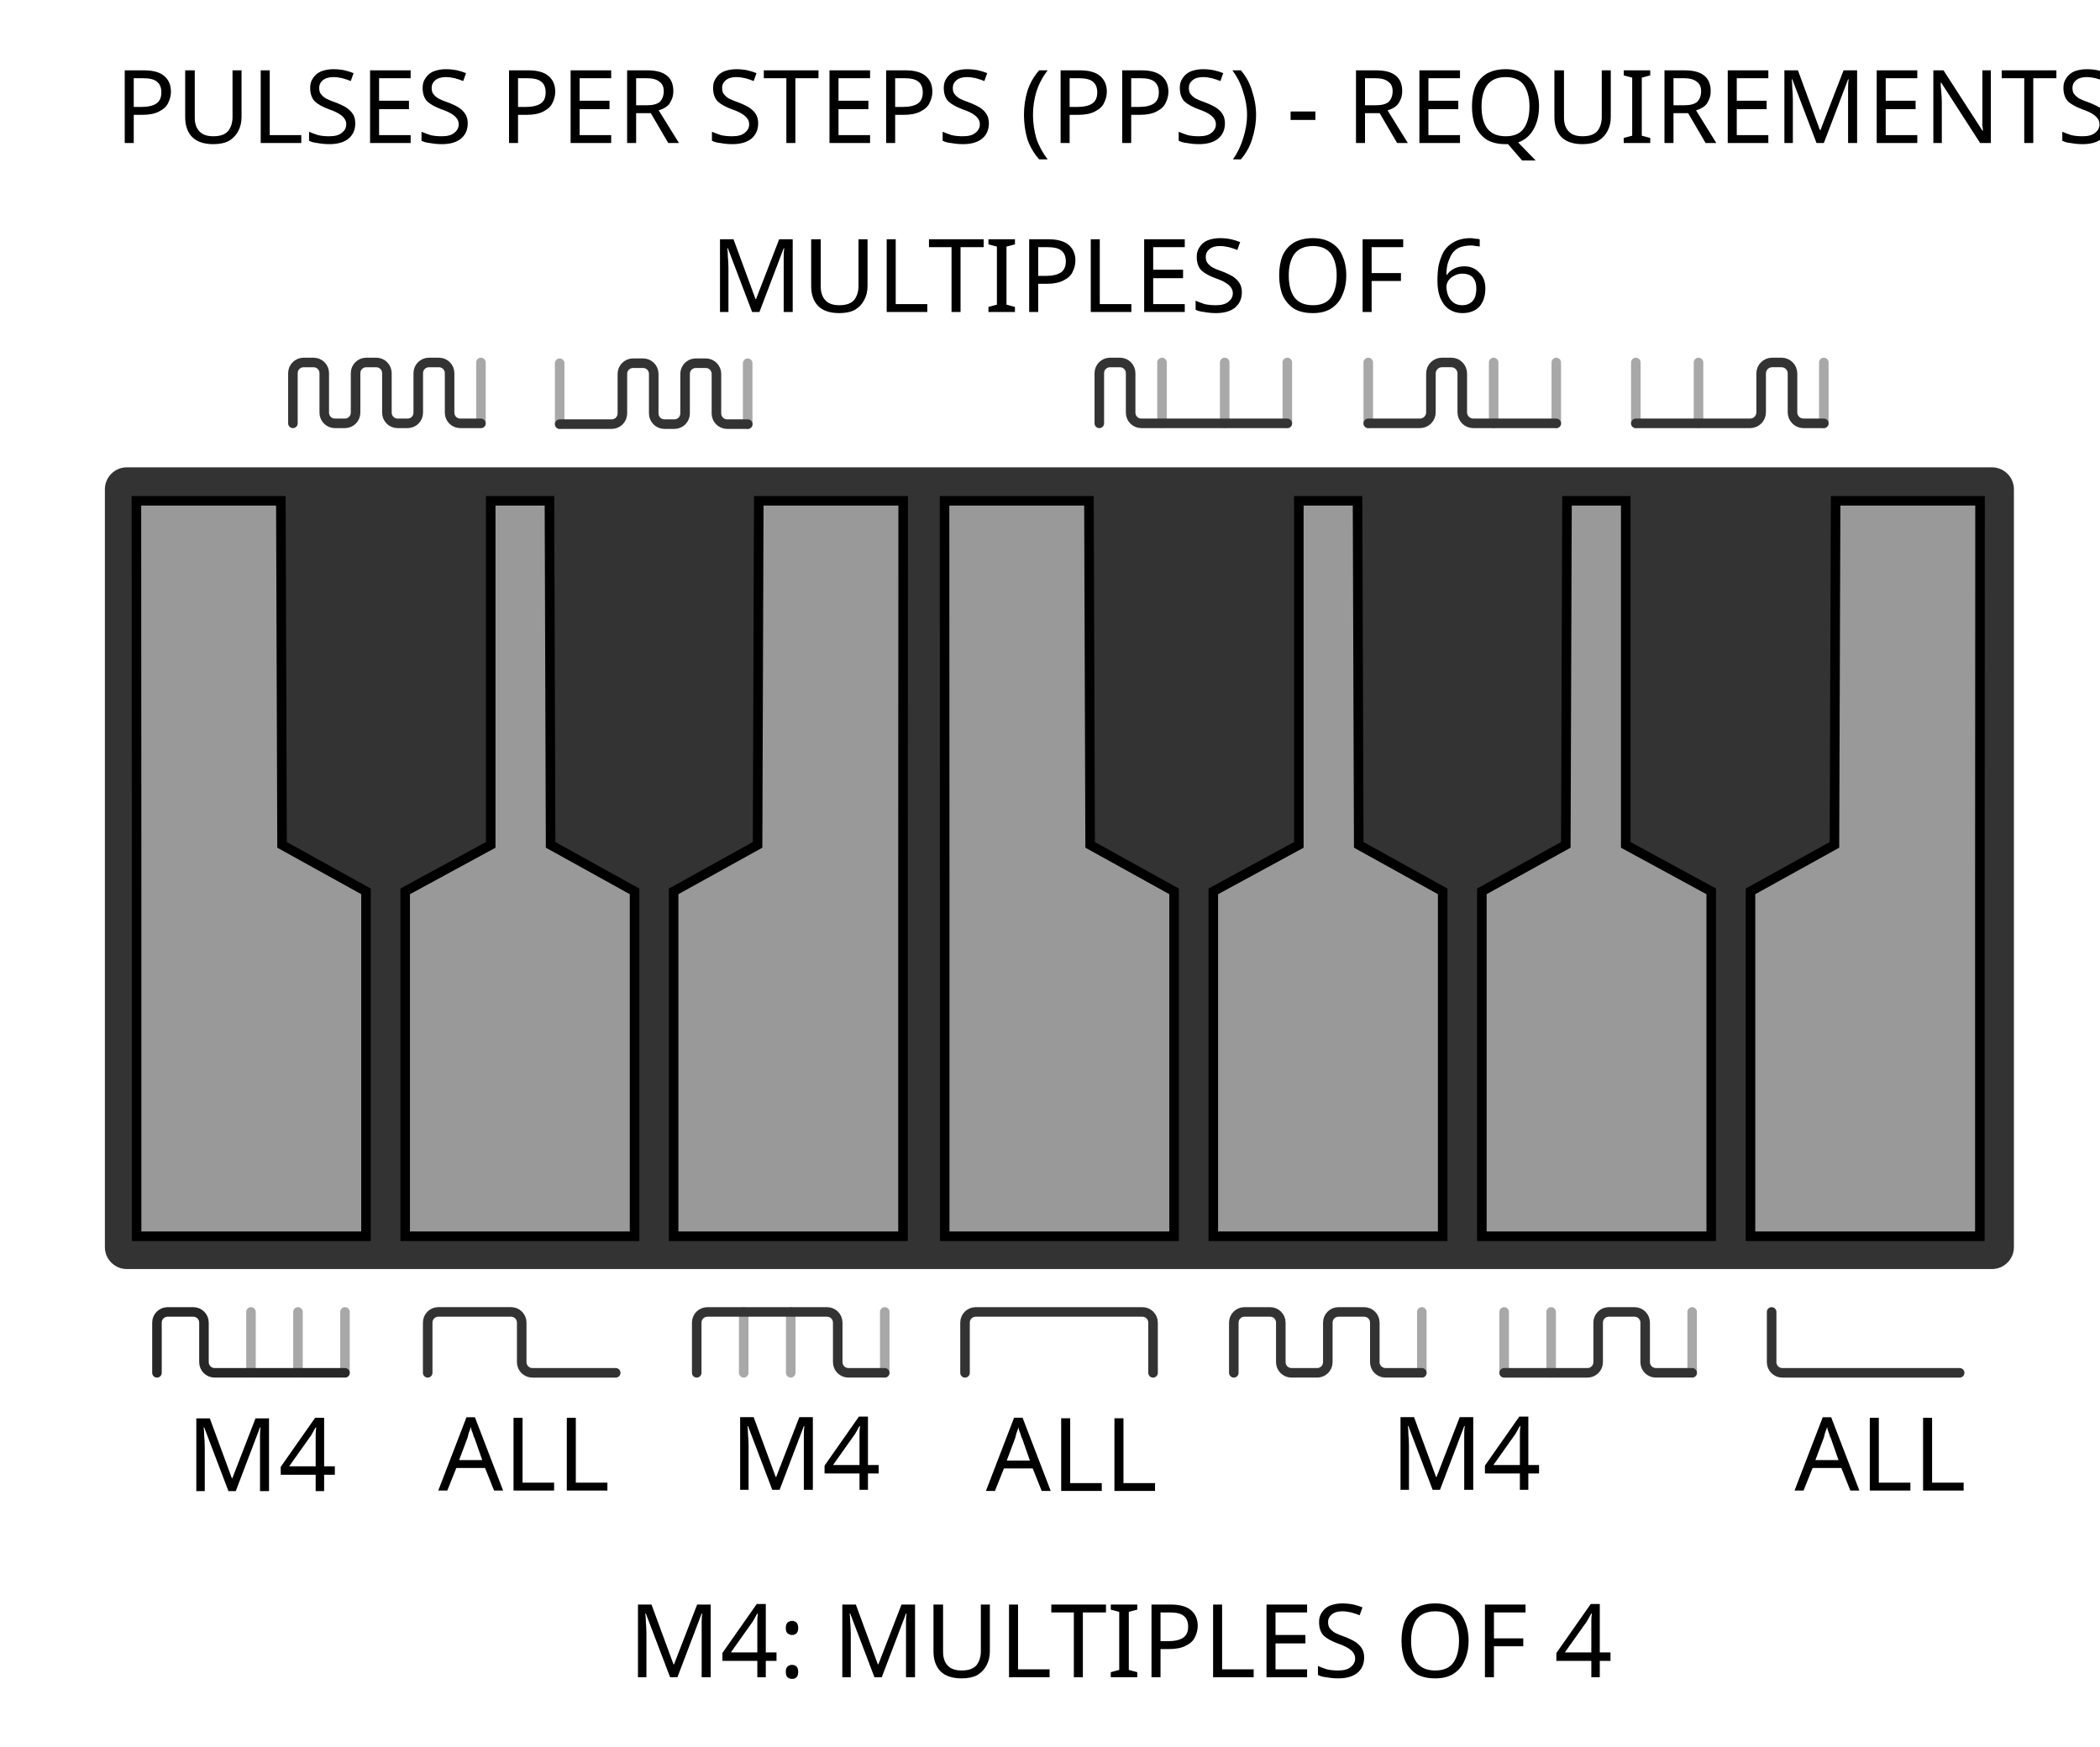
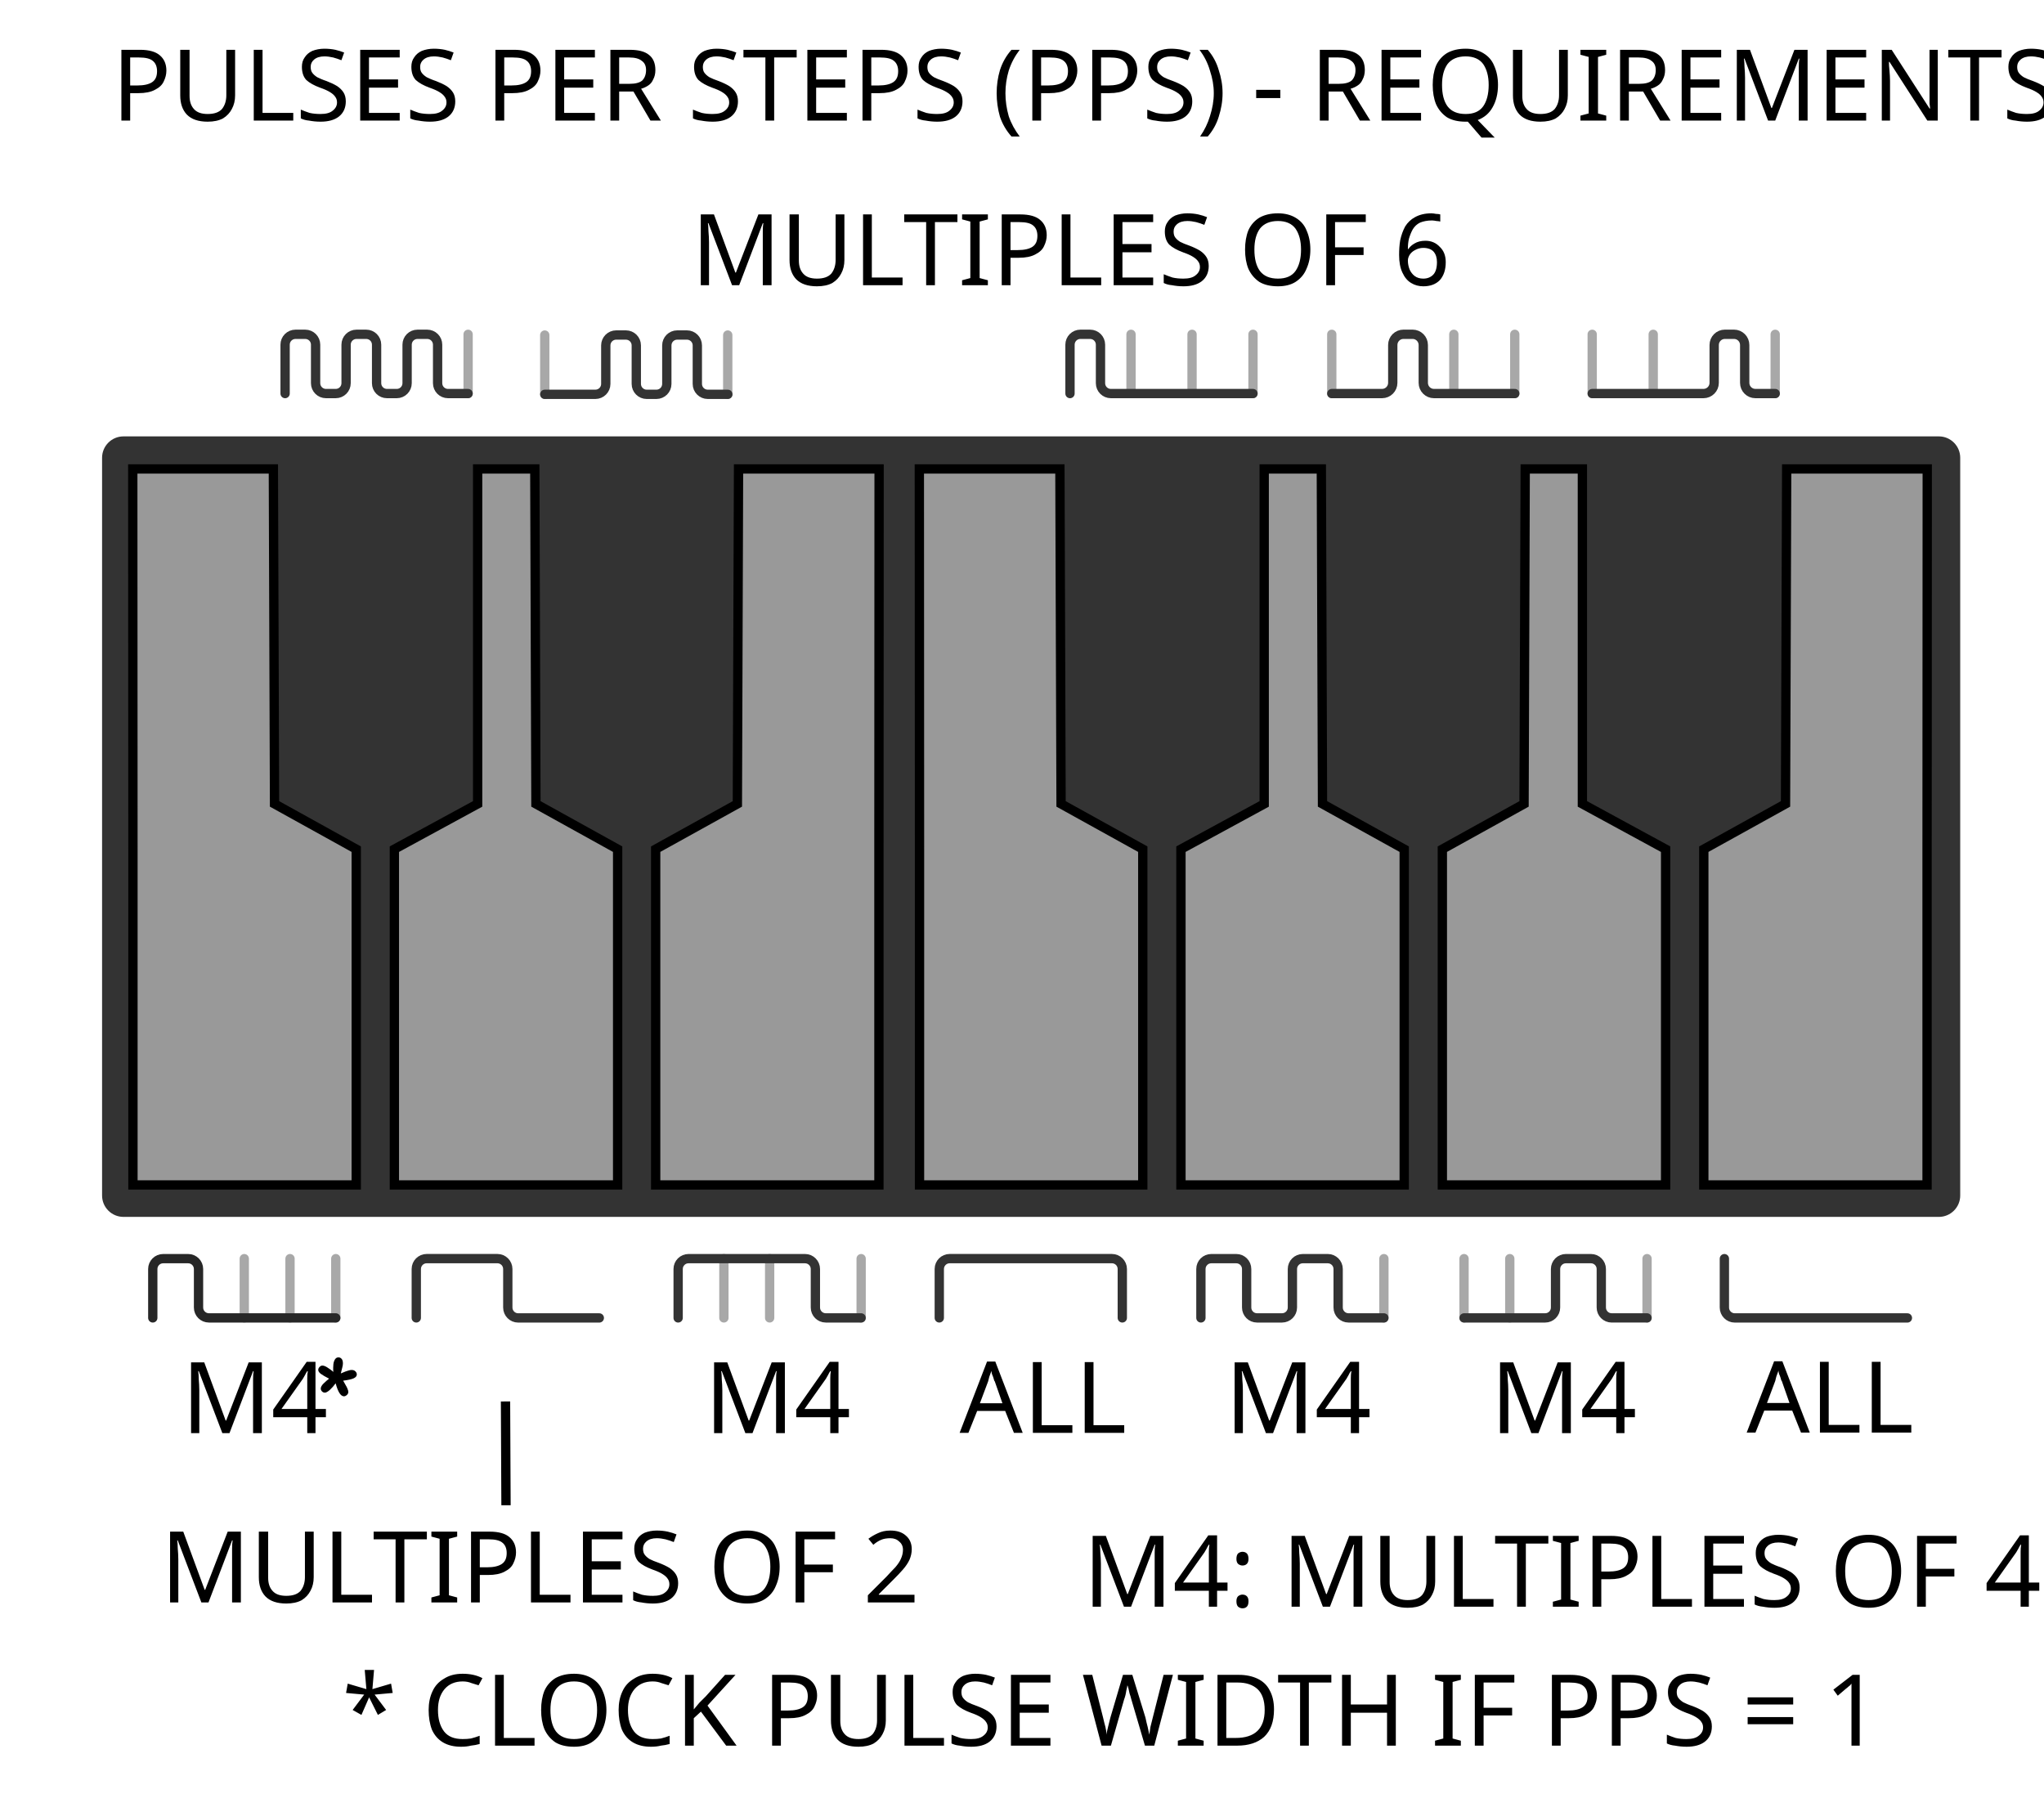
- <svg xmlns="http://www.w3.org/2000/svg" width="220" height="183" viewBox="0 0 58.209 48.419" version="1.1" id="svg321">
+ <svg xmlns="http://www.w3.org/2000/svg" width="220" height="193" viewBox="0 0 58.209 51.065" version="1.1" id="svg321">
  <defs id="defs89">
    <filter height="1" width="1" y="0" x="0" filterUnits="objectBoundingBox" id="a">
      <feColorMatrix values="0 0 0 0 1 0 0 0 0 1 0 0 0 0 1 0 0 0 1 0" in="SourceGraphic" id="feColorMatrix2" />
    </filter>
    <filter height="1" width="1" y="0" x="0" filterUnits="objectBoundingBox" id="b">
      <feColorMatrix values="0 0 0 0 1 0 0 0 0 1 0 0 0 0 1 0 0 0 1 0" in="SourceGraphic" id="feColorMatrix5" />
    </filter>
    <filter height="1" width="1" y="0" x="0" filterUnits="objectBoundingBox" id="c">
      <feColorMatrix values="0 0 0 0 1 0 0 0 0 1 0 0 0 0 1 0 0 0 1 0" in="SourceGraphic" id="feColorMatrix8" />
    </filter>
    <filter height="1" width="1" y="0" x="0" filterUnits="objectBoundingBox" id="d">
      <feColorMatrix values="0 0 0 0 1 0 0 0 0 1 0 0 0 0 1 0 0 0 1 0" in="SourceGraphic" id="feColorMatrix11" />
    </filter>
    <filter height="1" width="1" y="0" x="0" filterUnits="objectBoundingBox" id="e">
      <feColorMatrix values="0 0 0 0 1 0 0 0 0 1 0 0 0 0 1 0 0 0 1 0" in="SourceGraphic" id="feColorMatrix14" />
    </filter>
    <filter height="1" width="1" y="0" x="0" filterUnits="objectBoundingBox" id="f">
      <feColorMatrix values="0 0 0 0 1 0 0 0 0 1 0 0 0 0 1 0 0 0 1 0" in="SourceGraphic" id="feColorMatrix17" />
    </filter>
    <filter height="1" width="1" y="0" x="0" filterUnits="objectBoundingBox" id="g">
      <feColorMatrix values="0 0 0 0 1 0 0 0 0 1 0 0 0 0 1 0 0 0 1 0" in="SourceGraphic" id="feColorMatrix20" />
    </filter>
    <filter height="1" width="1" y="0" x="0" filterUnits="objectBoundingBox" id="h">
      <feColorMatrix values="0 0 0 0 1 0 0 0 0 1 0 0 0 0 1 0 0 0 1 0" in="SourceGraphic" id="feColorMatrix23" />
    </filter>
    <filter height="1" width="1" y="0" x="0" filterUnits="objectBoundingBox" id="i">
      <feColorMatrix values="0 0 0 0 1 0 0 0 0 1 0 0 0 0 1 0 0 0 1 0" in="SourceGraphic" id="feColorMatrix26" />
    </filter>
    <filter height="1" width="1" y="0" x="0" filterUnits="objectBoundingBox" id="j">
      <feColorMatrix values="0 0 0 0 1 0 0 0 0 1 0 0 0 0 1 0 0 0 1 0" in="SourceGraphic" id="feColorMatrix29" />
    </filter>
    <filter height="1" width="1" y="0" x="0" filterUnits="objectBoundingBox" id="k">
      <feColorMatrix values="0 0 0 0 1 0 0 0 0 1 0 0 0 0 1 0 0 0 1 0" in="SourceGraphic" id="feColorMatrix32" />
    </filter>
    <filter height="1" width="1" y="0" x="0" filterUnits="objectBoundingBox" id="l">
      <feColorMatrix values="0 0 0 0 1 0 0 0 0 1 0 0 0 0 1 0 0 0 1 0" in="SourceGraphic" id="feColorMatrix35" />
    </filter>
    <filter height="1" width="1" y="0" x="0" filterUnits="objectBoundingBox" id="m">
      <feColorMatrix values="0 0 0 0 1 0 0 0 0 1 0 0 0 0 1 0 0 0 1 0" in="SourceGraphic" id="feColorMatrix38" />
    </filter>
    <filter height="1" width="1" y="0" x="0" filterUnits="objectBoundingBox" id="n">
      <feColorMatrix values="0 0 0 0 1 0 0 0 0 1 0 0 0 0 1 0 0 0 1 0" in="SourceGraphic" id="feColorMatrix41" />
    </filter>
    <filter height="1" width="1" y="0" x="0" filterUnits="objectBoundingBox" id="o">
      <feColorMatrix values="0 0 0 0 1 0 0 0 0 1 0 0 0 0 1 0 0 0 1 0" in="SourceGraphic" id="feColorMatrix44" />
    </filter>
    <filter height="1" width="1" y="0" x="0" filterUnits="objectBoundingBox" id="p">
      <feColorMatrix values="0 0 0 0 1 0 0 0 0 1 0 0 0 0 1 0 0 0 1 0" in="SourceGraphic" id="feColorMatrix47" />
    </filter>
    <filter height="1" width="1" y="0" x="0" filterUnits="objectBoundingBox" id="q">
      <feColorMatrix values="0 0 0 0 1 0 0 0 0 1 0 0 0 0 1 0 0 0 1 0" in="SourceGraphic" id="feColorMatrix50" />
    </filter>
    <filter height="1" width="1" y="0" x="0" filterUnits="objectBoundingBox" id="r">
      <feColorMatrix values="0 0 0 0 1 0 0 0 0 1 0 0 0 0 1 0 0 0 1 0" in="SourceGraphic" id="feColorMatrix53" />
    </filter>
    <filter height="1" width="1" y="0" x="0" filterUnits="objectBoundingBox" id="s">
      <feColorMatrix values="0 0 0 0 1 0 0 0 0 1 0 0 0 0 1 0 0 0 1 0" in="SourceGraphic" id="feColorMatrix56" />
    </filter>
    <filter height="1" width="1" y="0" x="0" filterUnits="objectBoundingBox" id="t">
      <feColorMatrix values="0 0 0 0 1 0 0 0 0 1 0 0 0 0 1 0 0 0 1 0" in="SourceGraphic" id="feColorMatrix59" />
    </filter>
    <filter height="1" width="1" y="0" x="0" filterUnits="objectBoundingBox" id="u">
      <feColorMatrix values="0 0 0 0 1 0 0 0 0 1 0 0 0 0 1 0 0 0 1 0" in="SourceGraphic" id="feColorMatrix62" />
    </filter>
    <filter height="1" width="1" y="0" x="0" filterUnits="objectBoundingBox" id="v">
      <feColorMatrix values="0 0 0 0 1 0 0 0 0 1 0 0 0 0 1 0 0 0 1 0" in="SourceGraphic" id="feColorMatrix65" />
    </filter>
    <filter height="1" width="1" y="0" x="0" filterUnits="objectBoundingBox" id="w">
      <feColorMatrix values="0 0 0 0 1 0 0 0 0 1 0 0 0 0 1 0 0 0 1 0" in="SourceGraphic" id="feColorMatrix68" />
    </filter>
    <filter height="1" width="1" y="0" x="0" filterUnits="objectBoundingBox" id="x">
      <feColorMatrix values="0 0 0 0 1 0 0 0 0 1 0 0 0 0 1 0 0 0 1 0" in="SourceGraphic" id="feColorMatrix71" />
    </filter>
    <filter height="1" width="1" y="0" x="0" filterUnits="objectBoundingBox" id="y">
      <feColorMatrix values="0 0 0 0 1 0 0 0 0 1 0 0 0 0 1 0 0 0 1 0" in="SourceGraphic" id="feColorMatrix74" />
    </filter>
    <filter height="1" width="1" y="0" x="0" filterUnits="objectBoundingBox" id="z">
      <feColorMatrix values="0 0 0 0 1 0 0 0 0 1 0 0 0 0 1 0 0 0 1 0" in="SourceGraphic" id="feColorMatrix77" />
    </filter>
    <filter height="1" width="1" y="0" x="0" filterUnits="objectBoundingBox" id="A">
      <feColorMatrix values="0 0 0 0 1 0 0 0 0 1 0 0 0 0 1 0 0 0 1 0" in="SourceGraphic" id="feColorMatrix80" />
    </filter>
    <filter height="1" width="1" y="0" x="0" filterUnits="objectBoundingBox" id="B">
      <feColorMatrix values="0 0 0 0 1 0 0 0 0 1 0 0 0 0 1 0 0 0 1 0" in="SourceGraphic" id="feColorMatrix83" />
    </filter>
    <filter height="1" width="1" y="0" x="0" filterUnits="objectBoundingBox" id="C">
      <feColorMatrix values="0 0 0 0 1 0 0 0 0 1 0 0 0 0 1 0 0 0 1 0" in="SourceGraphic" id="feColorMatrix86" />
    </filter>
  </defs>
-   <text id="text95" word-spacing="0" letter-spacing="0" font-size="10.583" font-weight="400" y="34.663" x="64.783" style="font-weight:400;font-size:10.583px;line-height:1.25;font-family:sans-serif;letter-spacing:0;word-spacing:0;stroke-width:0.265" />
-   <rect y="12.955" x="2.907" height="22.225" width="52.916" rx="0.609" ry="0.609" id="rect117" style="fill:#333333;stroke-width:1;paint-order:markers stroke fill" />
-   <path d="m 15.23,13.883 0.032,9.538 2.327,1.289 v 9.561 h -6.358 v -9.561 l 2.371,-1.289 v -9.538 z m 22.399,0 0.033,9.538 2.327,1.289 v 9.561 h -6.358 v -9.561 l 2.371,-1.289 v -9.538 z m 5.806,0 -0.033,9.538 -2.327,1.289 v 9.561 h 6.358 v -9.561 l -2.37,-1.289 v -9.538 z m -35.65,0 0.033,9.538 2.327,1.289 v 9.561 H 3.786 v -9.561 l -0.005,-10.827 h 2.375 z m 13.247,0 -0.033,9.538 -2.327,1.289 v 9.561 h 6.358 v -9.561 l 0.005,-10.827 h -2.375 z m 9.152,0 0.033,9.538 2.327,1.289 v 9.561 h -6.358 v -9.561 l -0.005,-10.827 h 2.376 z m 20.697,0 -0.033,9.538 -2.327,1.289 v 9.561 h 6.358 v -9.561 l 0.005,-10.827 h -2.375 z" id="path119" style="fill:#999999;stroke:#000000;stroke-width:0.265" />
-   <g id="g169" transform="matrix(0.2645843,0,0,0.2645843,-6.018765,3.990133)">
+   <text id="text95" word-spacing="0" letter-spacing="0" font-size="10.583" font-weight="400" y="34.134" x="64.783" style="font-weight:400;font-size:10.583px;line-height:1.25;font-family:sans-serif;letter-spacing:0;word-spacing:0;stroke-width:0.265" />
+   <rect y="12.426" x="2.907" height="22.225" width="52.916" rx="0.609" ry="0.609" id="rect117" style="fill:#333333;stroke-width:1;paint-order:markers stroke fill" />
+   <path d="m 15.23,13.353 0.032,9.538 2.327,1.289 v 9.561 h -6.358 v -9.561 l 2.371,-1.289 v -9.538 z m 22.399,0 0.033,9.538 2.327,1.289 v 9.561 h -6.358 v -9.561 l 2.371,-1.289 v -9.538 z m 5.806,0 -0.033,9.538 -2.327,1.289 v 9.561 h 6.358 v -9.561 l -2.37,-1.289 v -9.538 z m -35.65,0 0.033,9.538 2.327,1.289 v 9.561 H 3.786 v -9.561 l -0.005,-10.827 h 2.375 z m 13.247,0 -0.033,9.538 -2.327,1.289 v 9.561 h 6.358 v -9.561 l 0.005,-10.827 h -2.375 z m 9.152,0 0.033,9.538 2.327,1.289 v 9.561 h -6.358 v -9.561 l -0.005,-10.827 h 2.376 z m 20.697,0 -0.033,9.538 -2.327,1.289 v 9.561 h 6.358 v -9.561 l 0.005,-10.827 h -2.375 z" id="path119" style="fill:#999999;stroke:#000000;stroke-width:0.265" />
+   <g id="g169" transform="matrix(0.2645843,0,0,0.2645843,-6.018765,3.460965)">
    <g id="g58">
      <line id="line52" style="fill:none;stroke:#a8a8a8;stroke-linecap:round;stroke-linejoin:round" y2="128.755" x2="58.889" y1="122.376" x1="58.889" />
      <line id="line54" style="fill:none;stroke:#a8a8a8;stroke-linecap:round;stroke-linejoin:round" y2="128.755" x2="53.964" y1="122.376" x1="53.964" />
      <line id="line56" style="fill:none;stroke:#a8a8a8;stroke-linecap:round;stroke-linejoin:round" y2="128.755" x2="49.04" y1="122.376" x1="49.04" />
    </g>
    <path id="path96" style="fill:none;stroke:#272727;stroke-linecap:round;stroke-linejoin:round" transform="translate(-14.81094,-16.5)" d="m 54.003,145.255 v -5.262 a 1.117,1.117 0 0 1 1.117,-1.117 h 2.69 a 1.117,1.117 0 0 1 1.117,1.117 v 4.144 a 1.117,1.117 0 0 0 1.117,1.117 H 73.7" />
  </g>
-   <path d="M 11.855,38.057 V 36.664 a 0.296,0.296 0 0 1 0.296,-0.296 h 2.014 a 0.296,0.296 0 0 1 0.296,0.296 v 1.097 a 0.296,0.296 0 0 0 0.296,0.296 h 2.31" style="fill:none;stroke:#333333;stroke-width:0.265;stroke-linecap:round;stroke-linejoin:round" id="path98" />
-   <g id="g183" transform="matrix(0.2645843,0,0,0.2645843,-10.6078,3.990133)">
+   <path d="m 11.855,37.527 v -1.392 a 0.296,0.296 0 0 1 0.296,-0.296 h 2.014 a 0.296,0.296 0 0 1 0.296,0.296 v 1.097 a 0.296,0.296 0 0 0 0.296,0.296 h 2.31" style="fill:none;stroke:#333333;stroke-width:0.265;stroke-linecap:round;stroke-linejoin:round" id="path98" />
+   <g id="g183" transform="matrix(0.2645843,0,0,0.2645843,-10.6078,3.460965)">
    <g id="g74">
      <line id="line68" style="fill:none;stroke:#a8a8a8;stroke-linecap:round;stroke-linejoin:round" y2="128.755" x2="132.78" y1="122.376" x1="132.78" />
      <line id="line70" style="fill:none;stroke:#a8a8a8;stroke-linecap:round;stroke-linejoin:round" y2="128.755" x2="122.932" y1="122.376" x1="122.932" />
      <line id="line72" style="fill:none;stroke:#a8a8a8;stroke-linecap:round;stroke-linejoin:round" y2="128.755" x2="118.007" y1="122.376" x1="118.007" />
    </g>
    <path id="path100" style="fill:none;stroke:#333333;stroke-linecap:round;stroke-linejoin:round" transform="translate(-14.81094,-16.5)" d="m 127.894,145.255 v -5.262 a 1.117,1.117 0 0 1 1.117,-1.117 h 12.538 a 1.117,1.117 0 0 1 1.117,1.117 v 4.144 a 1.117,1.117 0 0 0 1.117,1.117 h 3.807" />
  </g>
-   <path d="m 26.749,38.057 v -1.392 a 0.296,0.296 0 0 1 0.296,-0.296 h 4.62 a 0.296,0.296 0 0 1 0.296,0.296 v 1.392" style="fill:none;stroke:#333333;stroke-width:0.265;stroke-linecap:round;stroke-linejoin:round" id="path102" />
-   <g id="g194" transform="matrix(0.2645843,0,0,0.2645843,-13.77845,3.990133)">
+   <path d="m 26.749,37.527 v -1.392 a 0.296,0.296 0 0 1 0.296,-0.296 h 4.62 a 0.296,0.296 0 0 1 0.296,0.296 v 1.392" style="fill:none;stroke:#333333;stroke-width:0.265;stroke-linecap:round;stroke-linejoin:round" id="path102" />
+   <g id="g194" transform="matrix(0.2645843,0,0,0.2645843,-13.77845,3.460965)">
    <line id="line4" style="fill:none;stroke:#a8a8a8;stroke-linecap:round;stroke-linejoin:round" y2="128.755" x2="201.03" y1="122.376" x1="201.03" />
    <path id="path104" style="fill:none;stroke:#333333;stroke-linecap:round;stroke-linejoin:round" transform="translate(-14.81094,-16.5)" d="m 196.144,145.255 v -5.262 a 1.117,1.117 0 0 1 1.117,-1.117 h 2.69 a 1.117,1.117 0 0 1 1.117,1.117 v 4.144 a 1.117,1.117 0 0 0 1.117,1.117 h 2.69 a 1.117,1.117 0 0 0 1.117,-1.117 v -4.144 a 1.117,1.117 0 0 1 1.117,-1.117 h 2.69 a 1.117,1.117 0 0 1 1.117,1.117 v 4.144 a 1.117,1.117 0 0 0 1.117,1.117 h 3.807" />
  </g>
-   <g id="g140" transform="matrix(0.2645843,0,0,0.2645843,-3.86842,9.9159)">
+   <g id="g140" transform="matrix(0.2645843,0,0,0.2645843,-3.86842,9.38673)">
    <g id="g14">
      <line id="line8" style="fill:none;stroke:#a8a8a8;stroke-linecap:round;stroke-linejoin:round" y2="6.879" x2="136.356" y1="0.5" x1="136.356" />
      <line id="line10" style="fill:none;stroke:#a8a8a8;stroke-linecap:round;stroke-linejoin:round" y2="6.879" x2="149.484" y1="0.5" x1="149.484" />
      <line id="line12" style="fill:none;stroke:#a8a8a8;stroke-linecap:round;stroke-linejoin:round" y2="6.879" x2="142.924" y1="0.5" x1="142.924" />
    </g>
    <path id="path32" style="fill:none;stroke:#333333;stroke-linecap:round;stroke-linejoin:round" transform="translate(-14.81094,-16.5)" d="m 144.599,23.379 v 0 -5.262 A 1.117,1.117 0 0 1 145.716,17 h 1.048 a 1.117,1.117 0 0 1 1.117,1.117 v 4.144 a 1.117,1.117 0 0 0 1.117,1.117 h 15.296" />
  </g>
-   <g id="g126" transform="matrix(0.2645843,0,0,0.2645843,36.52507,36.2365)">
+   <g id="g126" transform="matrix(0.2645843,0,0,0.2645843,36.52507,35.70733)">
    <g id="g40">
      <line id="line34" style="fill:none;stroke:#a8a8a8;stroke-linecap:round;stroke-linejoin:round" y2="6.879" x2="39.229" y1="0.5" x1="39.229" />
      <line id="line36" style="fill:none;stroke:#a8a8a8;stroke-linecap:round;stroke-linejoin:round" y2="6.879" x2="24.456" y1="0.5" x1="24.456" />
      <line id="line38" style="fill:none;stroke:#a8a8a8;stroke-linecap:round;stroke-linejoin:round" y2="6.879" x2="19.532" y1="0.5" x1="19.532" />
    </g>
    <path transform="translate(-14.81094,-16.5)" id="path84" style="fill:none;stroke:#333333;stroke-linecap:round;stroke-linejoin:round" d="m 34.343,23.379 h 8.731 a 1.117,1.117 0 0 0 1.117,-1.117 V 18.117 A 1.117,1.117 0 0 1 45.309,17 h 2.69 a 1.117,1.117 0 0 1 1.117,1.117 v 4.144 a 1.117,1.117 0 0 0 1.117,1.117 h 3.807" />
  </g>
-   <g id="g358" transform="translate(-6.763889,-11.0324)">
+   <g id="g358" transform="translate(-6.763889,-11.56157)">
    <g id="g22-4" transform="matrix(0.2645843,0,0,0.2645843,-2.729345,16.58266)">
      <line id="line16-2" style="fill:none;stroke:#a8a8a8;stroke-linecap:round;stroke-linejoin:round" y2="23.379" x2="179.223" y1="17" x1="179.223" />
      <line id="line18-9" style="fill:none;stroke:#a8a8a8;stroke-linecap:round;stroke-linejoin:round" y2="23.379" x2="198.919" y1="17" x1="198.919" />
      <line id="line20-1" style="fill:none;stroke:#a8a8a8;stroke-linecap:round;stroke-linejoin:round" y2="23.379" x2="192.359" y1="17" x1="192.359" />
    </g>
    <path id="path108-6" style="fill:none;stroke:#333333;stroke-width:0.265;stroke-linecap:round;stroke-linejoin:round" d="m 44.69,22.768 h 1.432 a 0.305,0.305 0 0 0 0.305,-0.305 v -1.078 a 0.305,0.305 0 0 1 0.305,-0.305 h 0.259 a 0.305,0.305 0 0 1 0.305,0.305 v 1.078 a 0.305,0.305 0 0 0 0.305,0.305 h 2.301" />
  </g>
-   <g id="g351" transform="translate(-8.880559,-11.0324)">
+   <g id="g351" transform="translate(-8.880559,-11.56157)">
    <g id="g30-4" transform="matrix(0.2645843,0,0,0.2645843,-2.729345,16.58266)">
      <line id="line24-4" style="fill:none;stroke:#a8a8a8;stroke-linecap:round;stroke-linejoin:round" y2="23.379" x2="215.253" y1="17" x1="215.253" />
      <line id="line26-9" style="fill:none;stroke:#a8a8a8;stroke-linecap:round;stroke-linejoin:round" y2="23.379" x2="221.821" y1="17" x1="221.821" />
      <line id="line28-5" style="fill:none;stroke:#a8a8a8;stroke-linecap:round;stroke-linejoin:round" y2="23.379" x2="234.949" y1="17" x1="234.949" />
    </g>
    <path id="path110-3" style="fill:none;stroke:#333333;stroke-width:0.265;stroke-linecap:round;stroke-linejoin:round" d="m 54.223,22.768 h 3.169 a 0.305,0.305 0 0 0 0.305,-0.305 v -1.078 a 0.305,0.305 0 0 1 0.305,-0.305 h 0.259 a 0.305,0.305 0 0 1 0.305,0.305 v 1.078 a 0.305,0.305 0 0 0 0.305,0.305 h 0.564" />
  </g>
-   <text xml:space="preserve" style="font-style:normal;font-weight:normal;font-size:10.583px;line-height:1.25;font-family:sans-serif;letter-spacing:0px;word-spacing:0px;fill:#000000;fill-opacity:1;stroke:none;stroke-width:0.265" x="7.351" y="42.491" id="text245">
-     <tspan id="tspan243" x="7.351" y="52.146" style="stroke-width:0.265" />
+   <text xml:space="preserve" style="font-style:normal;font-weight:normal;font-size:10.583px;line-height:1.25;font-family:sans-serif;letter-spacing:0px;word-spacing:0px;fill:#000000;fill-opacity:1;stroke:none;stroke-width:0.265" x="7.351" y="41.962" id="text245">
+     <tspan id="tspan243" x="7.351" y="51.617" style="stroke-width:0.265" />
  </text>
-   <text xml:space="preserve" style="font-style:normal;font-variant:normal;font-weight:normal;font-stretch:normal;font-size:2.822px;line-height:1.25;font-family:Sniglet;-inkscape-font-specification:'Sniglet, Normal';font-variant-ligatures:normal;font-variant-caps:normal;font-variant-numeric:normal;font-feature-settings:normal;text-align:start;letter-spacing:0px;word-spacing:0px;writing-mode:lr-tb;text-anchor:start;fill:#000000;fill-opacity:1;stroke:none;stroke-width:0.265" x="3.175" y="3.964" id="text249">
-     <tspan id="tspan247" x="3.175" y="3.964" style="font-style:normal;font-variant:normal;font-weight:normal;font-stretch:normal;font-size:2.822px;font-family:Sniglet;-inkscape-font-specification:'Sniglet, Normal';font-variant-ligatures:normal;font-variant-caps:normal;font-variant-numeric:normal;font-feature-settings:normal;text-align:start;writing-mode:lr-tb;text-anchor:start;stroke-width:0.265">PULSES PER STEPS (PPS) - REQUIREMENTS</tspan>
+   <text xml:space="preserve" style="font-style:normal;font-variant:normal;font-weight:normal;font-stretch:normal;font-size:2.822px;line-height:1.25;font-family:Sniglet;-inkscape-font-specification:'Sniglet, Normal';font-variant-ligatures:normal;font-variant-caps:normal;font-variant-numeric:normal;font-feature-settings:normal;text-align:start;letter-spacing:0px;word-spacing:0px;writing-mode:lr-tb;text-anchor:start;fill:#000000;fill-opacity:1;stroke:none;stroke-width:0.265" x="3.175" y="3.434" id="text249">
+     <tspan id="tspan247" x="3.175" y="3.434" style="font-style:normal;font-variant:normal;font-weight:normal;font-stretch:normal;font-size:2.822px;font-family:Sniglet;-inkscape-font-specification:'Sniglet, Normal';font-variant-ligatures:normal;font-variant-caps:normal;font-variant-numeric:normal;font-feature-settings:normal;text-align:start;writing-mode:lr-tb;text-anchor:start;stroke-width:0.265">PULSES PER STEPS (PPS) - REQUIREMENTS</tspan>
  </text>
-   <text xml:space="preserve" style="font-style:normal;font-variant:normal;font-weight:normal;font-stretch:normal;font-size:2.822px;line-height:1.25;font-family:Sniglet;-inkscape-font-specification:'Sniglet, Normal';font-variant-ligatures:normal;font-variant-caps:normal;font-variant-numeric:normal;font-feature-settings:normal;text-align:start;letter-spacing:0px;word-spacing:0px;writing-mode:lr-tb;text-anchor:start;fill:#000000;fill-opacity:1;stroke:none;stroke-width:0.265" x="12.149" y="41.321" id="text249-5-3">
-     <tspan id="tspan247-9-6" x="12.149" y="41.321" style="font-style:normal;font-variant:normal;font-weight:normal;font-stretch:normal;font-size:2.822px;font-family:Sniglet;-inkscape-font-specification:'Sniglet, Normal';font-variant-ligatures:normal;font-variant-caps:normal;font-variant-numeric:normal;font-feature-settings:normal;text-align:start;writing-mode:lr-tb;text-anchor:start;stroke-width:0.265">ALL</tspan>
+   <text xml:space="preserve" style="font-style:normal;font-variant:normal;font-weight:normal;font-stretch:normal;font-size:2.822px;line-height:1.25;font-family:Sniglet;-inkscape-font-specification:'Sniglet, Normal';font-variant-ligatures:normal;font-variant-caps:normal;font-variant-numeric:normal;font-feature-settings:normal;text-align:start;letter-spacing:0px;word-spacing:0px;writing-mode:lr-tb;text-anchor:start;fill:#000000;fill-opacity:1;stroke:none;stroke-width:0.265" x="19.675" y="8.121" id="text249-5-8">
+     <tspan id="tspan247-9-4" x="19.675" y="8.121" style="font-style:normal;font-variant:normal;font-weight:normal;font-stretch:normal;font-size:2.822px;font-family:Sniglet;-inkscape-font-specification:'Sniglet, Normal';font-variant-ligatures:normal;font-variant-caps:normal;font-variant-numeric:normal;font-feature-settings:normal;text-align:start;writing-mode:lr-tb;text-anchor:start;stroke-width:0.265">MULTIPLES OF 6</tspan>
  </text>
-   <text xml:space="preserve" style="font-style:normal;font-variant:normal;font-weight:normal;font-stretch:normal;font-size:2.822px;line-height:1.25;font-family:Sniglet;-inkscape-font-specification:'Sniglet, Normal';font-variant-ligatures:normal;font-variant-caps:normal;font-variant-numeric:normal;font-feature-settings:normal;text-align:start;letter-spacing:0px;word-spacing:0px;writing-mode:lr-tb;text-anchor:start;fill:#000000;fill-opacity:1;stroke:none;stroke-width:0.265" x="19.675" y="8.65" id="text249-5-8">
-     <tspan id="tspan247-9-4" x="19.675" y="8.65" style="font-style:normal;font-variant:normal;font-weight:normal;font-stretch:normal;font-size:2.822px;font-family:Sniglet;-inkscape-font-specification:'Sniglet, Normal';font-variant-ligatures:normal;font-variant-caps:normal;font-variant-numeric:normal;font-feature-settings:normal;text-align:start;writing-mode:lr-tb;text-anchor:start;stroke-width:0.265">MULTIPLES OF 6</tspan>
+   <text xml:space="preserve" style="font-style:normal;font-variant:normal;font-weight:normal;font-stretch:normal;font-size:2.822px;line-height:1.25;font-family:Sniglet;-inkscape-font-specification:'Sniglet, Normal';font-variant-ligatures:normal;font-variant-caps:normal;font-variant-numeric:normal;font-feature-settings:normal;text-align:start;letter-spacing:0px;word-spacing:0px;writing-mode:lr-tb;text-anchor:start;fill:#000000;fill-opacity:1;stroke:none;stroke-width:0.265" x="49.742" y="40.792" id="text249-5-3-8">
+     <tspan id="tspan247-9-6-2" x="49.742" y="40.792" style="font-style:normal;font-variant:normal;font-weight:normal;font-stretch:normal;font-size:2.822px;font-family:Sniglet;-inkscape-font-specification:'Sniglet, Normal';font-variant-ligatures:normal;font-variant-caps:normal;font-variant-numeric:normal;font-feature-settings:normal;text-align:start;writing-mode:lr-tb;text-anchor:start;stroke-width:0.265">ALL</tspan>
  </text>
-   <text xml:space="preserve" style="font-style:normal;font-variant:normal;font-weight:normal;font-stretch:normal;font-size:2.822px;line-height:1.25;font-family:Sniglet;-inkscape-font-specification:'Sniglet, Normal';font-variant-ligatures:normal;font-variant-caps:normal;font-variant-numeric:normal;font-feature-settings:normal;text-align:start;letter-spacing:0px;word-spacing:0px;writing-mode:lr-tb;text-anchor:start;fill:#000000;fill-opacity:1;stroke:none;stroke-width:0.265" x="49.742" y="41.321" id="text249-5-3-8">
-     <tspan id="tspan247-9-6-2" x="49.742" y="41.321" style="font-style:normal;font-variant:normal;font-weight:normal;font-stretch:normal;font-size:2.822px;font-family:Sniglet;-inkscape-font-specification:'Sniglet, Normal';font-variant-ligatures:normal;font-variant-caps:normal;font-variant-numeric:normal;font-feature-settings:normal;text-align:start;writing-mode:lr-tb;text-anchor:start;stroke-width:0.265">ALL</tspan>
+   <text xml:space="preserve" style="font-style:normal;font-variant:normal;font-weight:normal;font-stretch:normal;font-size:2.822px;line-height:1.25;font-family:Sniglet;-inkscape-font-specification:'Sniglet, Normal';font-variant-ligatures:normal;font-variant-caps:normal;font-variant-numeric:normal;font-feature-settings:normal;text-align:start;letter-spacing:0px;word-spacing:0px;writing-mode:lr-tb;text-anchor:start;fill:#000000;fill-opacity:1;stroke:none;stroke-width:0.265" x="27.328" y="40.803" id="text249-5-3-3">
+     <tspan id="tspan247-9-6-7" x="27.328" y="40.803" style="font-style:normal;font-variant:normal;font-weight:normal;font-stretch:normal;font-size:2.822px;font-family:Sniglet;-inkscape-font-specification:'Sniglet, Normal';font-variant-ligatures:normal;font-variant-caps:normal;font-variant-numeric:normal;font-feature-settings:normal;text-align:start;writing-mode:lr-tb;text-anchor:start;stroke-width:0.265">ALL</tspan>
  </text>
-   <text xml:space="preserve" style="font-style:normal;font-variant:normal;font-weight:normal;font-stretch:normal;font-size:2.822px;line-height:1.25;font-family:Sniglet;-inkscape-font-specification:'Sniglet, Normal';font-variant-ligatures:normal;font-variant-caps:normal;font-variant-numeric:normal;font-feature-settings:normal;text-align:start;letter-spacing:0px;word-spacing:0px;writing-mode:lr-tb;text-anchor:start;fill:#000000;fill-opacity:1;stroke:none;stroke-width:0.265" x="27.328" y="41.332" id="text249-5-3-3">
-     <tspan id="tspan247-9-6-7" x="27.328" y="41.332" style="font-style:normal;font-variant:normal;font-weight:normal;font-stretch:normal;font-size:2.822px;font-family:Sniglet;-inkscape-font-specification:'Sniglet, Normal';font-variant-ligatures:normal;font-variant-caps:normal;font-variant-numeric:normal;font-feature-settings:normal;text-align:start;writing-mode:lr-tb;text-anchor:start;stroke-width:0.265">ALL</tspan>
-   </text>
-   <g id="g198-7" transform="matrix(0.2645843,0,0,0.2645843,-49.23594,-22.33047)">
+   <g id="g198-7" transform="matrix(0.2645843,0,0,0.2645843,-49.23594,-22.85964)">
    <line id="line6-2" style="fill:none;stroke:#a8a8a8;stroke-linecap:round;stroke-linejoin:round" y2="128.755" x2="236.472" y1="122.376" x1="236.472" />
    <path id="path106-8" style="fill:none;stroke:#333333;stroke-linecap:round;stroke-linejoin:round" transform="translate(-14.81094,-16.5)" d="m 231.586,145.255 v -5.262 a 1.117,1.117 0 0 1 1.117,-1.117 h 1.048 a 1.117,1.117 0 0 1 1.117,1.117 v 4.144 a 1.117,1.117 0 0 0 1.117,1.117 h 1.048 a 1.117,1.117 0 0 0 1.117,-1.117 v -4.144 a 1.117,1.117 0 0 1 1.117,-1.117 h 1.048 a 1.117,1.117 0 0 1 1.117,1.117 v 4.144 a 1.117,1.117 0 0 0 1.117,1.117 H 243.6 a 1.117,1.117 0 0 0 1.117,-1.117 v -4.144 a 1.117,1.117 0 0 1 1.117,-1.117 h 1.048 A 1.117,1.117 0 0 1 248,139.993 v 4.144 a 1.117,1.117 0 0 0 1.117,1.117 h 2.165" />
  </g>
-   <g id="g1007" transform="translate(-45.90541,-6.272606)">
+   <g id="g1007" transform="translate(-45.90541,-6.801775)">
    <line id="line6-2-3" style="fill:none;stroke:#a8a8a8;stroke-width:0.265;stroke-linecap:round;stroke-linejoin:round" y2="18.03" x2="66.63" y1="16.342" x1="66.63" />
    <line id="line6-2-3-3" style="fill:none;stroke:#a8a8a8;stroke-width:0.265;stroke-linecap:round;stroke-linejoin:round" y2="18.03" x2="61.419" y1="16.342" x1="61.419" />
    <path id="path106-8-9" style="fill:none;stroke:#333333;stroke-width:0.265;stroke-linecap:round;stroke-linejoin:round" d="m 61.419,18.03 c 2.141,0 -0.952,0 1.442,0 0.163,0 0.296,-0.132 0.296,-0.296 v -1.097 c 0,-0.163 0.132,-0.296 0.296,-0.296 h 0.277 c 0.163,0 0.296,0.132 0.296,0.296 v 1.097 c 10e-7,0.163 0.132,0.296 0.296,0.296 h 0.277 c 0.163,0 0.296,-0.132 0.296,-0.296 v -1.097 c 0,-0.163 0.132,-0.296 0.296,-0.296 h 0.277 c 0.163,6e-6 0.296,0.132 0.296,0.296 v 1.097 c 10e-7,0.163 0.132,0.296 0.296,0.296 h 0.573" />
  </g>
-   <path d="m 49.107,36.369 v 1.392 a 0.296,0.296 0 0 0 0.296,0.296 h 4.916" style="fill:none;stroke:#333333;stroke-width:0.265;stroke-linecap:round;stroke-linejoin:round" id="path94-9" />
-   <text xml:space="preserve" style="font-style:normal;font-weight:normal;font-size:10.583px;line-height:1.25;font-family:sans-serif;letter-spacing:0px;word-spacing:0px;fill:#000000;fill-opacity:1;stroke:none;stroke-width:0.265" x="5.161" y="41.337" id="text1040">
-     <tspan id="tspan1038" x="5.161" y="41.337" style="font-style:normal;font-variant:normal;font-weight:normal;font-stretch:normal;font-size:2.822px;font-family:Sniglet;-inkscape-font-specification:'Sniglet, Normal';font-variant-ligatures:normal;font-variant-caps:normal;font-variant-numeric:normal;font-feature-settings:normal;text-align:start;writing-mode:lr-tb;text-anchor:start;stroke-width:0.265">M4</tspan>
+   <path d="m 49.107,35.84 v 1.392 a 0.296,0.296 0 0 0 0.296,0.296 h 4.916" style="fill:none;stroke:#333333;stroke-width:0.265;stroke-linecap:round;stroke-linejoin:round" id="path94-9" />
+   <text xml:space="preserve" style="font-style:normal;font-weight:normal;font-size:10.583px;line-height:1.25;font-family:sans-serif;letter-spacing:0px;word-spacing:0px;fill:#000000;fill-opacity:1;stroke:none;stroke-width:0.265" x="5.161" y="40.808" id="text1040">
+     <tspan id="tspan1038" x="5.161" y="40.808" style="font-style:normal;font-variant:normal;font-weight:normal;font-stretch:normal;font-size:2.822px;font-family:Sniglet;-inkscape-font-specification:'Sniglet, Normal';font-variant-ligatures:normal;font-variant-caps:normal;font-variant-numeric:normal;font-feature-settings:normal;text-align:start;writing-mode:lr-tb;text-anchor:start;stroke-width:0.265">M4</tspan>
  </text>
-   <text xml:space="preserve" style="font-style:normal;font-weight:normal;font-size:10.583px;line-height:1.25;font-family:sans-serif;letter-spacing:0px;word-spacing:0px;fill:#000000;fill-opacity:1;stroke:none;stroke-width:0.265" x="20.234" y="41.303" id="text1040-4">
-     <tspan id="tspan1038-5" x="20.234" y="41.303" style="font-style:normal;font-variant:normal;font-weight:normal;font-stretch:normal;font-size:2.822px;font-family:Sniglet;-inkscape-font-specification:'Sniglet, Normal';font-variant-ligatures:normal;font-variant-caps:normal;font-variant-numeric:normal;font-feature-settings:normal;text-align:start;writing-mode:lr-tb;text-anchor:start;stroke-width:0.265">M4</tspan>
+   <text xml:space="preserve" style="font-style:normal;font-weight:normal;font-size:10.583px;line-height:1.25;font-family:sans-serif;letter-spacing:0px;word-spacing:0px;fill:#000000;fill-opacity:1;stroke:none;stroke-width:0.265" x="30.834" y="45.75" id="text1072">
+     <tspan id="tspan1070" x="30.834" y="45.75" style="font-style:normal;font-variant:normal;font-weight:normal;font-stretch:normal;font-size:2.822px;font-family:Sniglet;-inkscape-font-specification:'Sniglet, Normal';font-variant-ligatures:normal;font-variant-caps:normal;font-variant-numeric:normal;font-feature-settings:normal;text-align:start;writing-mode:lr-tb;text-anchor:start;stroke-width:0.265">M4: MULTIPLES OF 4</tspan>
  </text>
-   <text xml:space="preserve" style="font-style:normal;font-weight:normal;font-size:10.583px;line-height:1.25;font-family:sans-serif;letter-spacing:0px;word-spacing:0px;fill:#000000;fill-opacity:1;stroke:none;stroke-width:0.265" x="38.538" y="41.303" id="text1040-8">
-     <tspan id="tspan1038-4" x="38.538" y="41.303" style="font-style:normal;font-variant:normal;font-weight:normal;font-stretch:normal;font-size:2.822px;font-family:Sniglet;-inkscape-font-specification:'Sniglet, Normal';font-variant-ligatures:normal;font-variant-caps:normal;font-variant-numeric:normal;font-feature-settings:normal;text-align:start;writing-mode:lr-tb;text-anchor:start;stroke-width:0.265">M4</tspan>
+   <text xml:space="preserve" style="font-style:normal;font-variant:normal;font-weight:normal;font-stretch:normal;font-size:2.822px;line-height:1.25;font-family:Sniglet;-inkscape-font-specification:'Sniglet, Normal';font-variant-ligatures:normal;font-variant-caps:normal;font-variant-numeric:normal;font-feature-settings:normal;text-align:start;letter-spacing:0px;word-spacing:0px;writing-mode:lr-tb;text-anchor:start;fill:#000000;fill-opacity:1;stroke:none;stroke-width:0.265" x="4.561" y="45.63" id="text943">
+     <tspan id="tspan941" x="4.561" y="45.63" style="font-style:normal;font-variant:normal;font-weight:normal;font-stretch:normal;font-size:2.822px;font-family:Sniglet;-inkscape-font-specification:'Sniglet, Normal';font-variant-ligatures:normal;font-variant-caps:normal;font-variant-numeric:normal;font-feature-settings:normal;text-align:start;writing-mode:lr-tb;text-anchor:start;stroke-width:0.265">MULTIPLES OF 2</tspan>
  </text>
-   <text xml:space="preserve" style="font-style:normal;font-weight:normal;font-size:10.583px;line-height:1.25;font-family:sans-serif;letter-spacing:0px;word-spacing:0px;fill:#000000;fill-opacity:1;stroke:none;stroke-width:0.265" x="17.404" y="46.498" id="text1072">
-     <tspan id="tspan1070" x="17.404" y="46.498" style="font-style:normal;font-variant:normal;font-weight:normal;font-stretch:normal;font-size:2.822px;font-family:Sniglet;-inkscape-font-specification:'Sniglet, Normal';font-variant-ligatures:normal;font-variant-caps:normal;font-variant-numeric:normal;font-feature-settings:normal;text-align:start;writing-mode:lr-tb;text-anchor:start;stroke-width:0.265">M4: MULTIPLES OF 4</tspan>
+   <g aria-label="*" style="font-style:normal;font-variant:normal;font-weight:normal;font-stretch:normal;font-size:2.822px;line-height:1.25;font-family:Sniglet;-inkscape-font-specification:'Sniglet, Normal';font-variant-ligatures:normal;font-variant-caps:normal;font-variant-numeric:normal;font-feature-settings:normal;text-align:start;letter-spacing:0px;word-spacing:0px;writing-mode:lr-tb;text-anchor:start;fill:#000000;fill-opacity:1;stroke:none;stroke-width:0.265" id="text1143" transform="translate(-7.734549,-10.95638)">
+     <path d="m 17.107,50.214 q -0.161,-0.082 -0.237,-0.138 -0.073,-0.056 -0.073,-0.113 0,-0.042 0.037,-0.082 0.037,-0.04 0.082,-0.04 0.059,0 0.144,0.056 0.087,0.054 0.169,0.124 -0.003,-0.023 -0.006,-0.054 0,-0.031 0,-0.068 0,-0.048 0.006,-0.099 0.006,-0.051 0.023,-0.093 0.017,-0.042 0.045,-0.071 0.031,-0.028 0.079,-0.028 0.051,0 0.087,0.042 0.037,0.04 0.037,0.13 0,0.056 -0.02,0.124 -0.017,0.068 -0.04,0.161 0.079,-0.034 0.13,-0.054 0.054,-0.02 0.085,-0.028 0.034,-0.011 0.054,-0.014 0.02,-0.003 0.04,-0.003 0.068,0 0.107,0.04 0.04,0.04 0.04,0.087 0,0.068 -0.087,0.11 -0.085,0.04 -0.302,0.068 0.045,0.076 0.073,0.13 0.031,0.051 0.045,0.087 0.017,0.037 0.023,0.062 0.006,0.023 0.006,0.042 0,0.051 -0.042,0.087 -0.042,0.037 -0.082,0.037 -0.138,0 -0.237,-0.37 -0.037,0.051 -0.079,0.099 -0.04,0.045 -0.082,0.085 -0.04,0.037 -0.079,0.059 -0.037,0.023 -0.065,0.023 -0.051,0 -0.085,-0.037 -0.034,-0.037 -0.034,-0.079 0,-0.037 0.023,-0.073 0.023,-0.04 0.059,-0.073 0.037,-0.037 0.076,-0.071 0.042,-0.034 0.082,-0.068 z" style="font-style:normal;font-variant:normal;font-weight:normal;font-stretch:normal;font-size:2.822px;font-family:Sniglet;-inkscape-font-specification:'Sniglet, Normal';font-variant-ligatures:normal;font-variant-caps:normal;font-variant-numeric:normal;font-feature-settings:normal;text-align:start;writing-mode:lr-tb;text-anchor:start;fill:#000000;fill-opacity:1;stroke-width:0.265" id="path1146" />
+   </g>
+   <path style="fill:none;stroke:#000000;stroke-width:0.265px;stroke-linecap:butt;stroke-linejoin:miter;stroke-opacity:1" d="m 14.396,39.907 0.014,2.955" id="path953-9-7" />
+   <text xml:space="preserve" style="font-style:normal;font-weight:normal;font-size:10.583px;line-height:1.25;font-family:sans-serif;letter-spacing:0px;word-spacing:0px;fill:#000000;fill-opacity:1;stroke:none;stroke-width:0.265" x="34.877" y="40.808" id="text1040-9">
+     <tspan id="tspan1038-0" x="34.877" y="40.808" style="font-style:normal;font-variant:normal;font-weight:normal;font-stretch:normal;font-size:2.822px;font-family:Sniglet;-inkscape-font-specification:'Sniglet, Normal';font-variant-ligatures:normal;font-variant-caps:normal;font-variant-numeric:normal;font-feature-settings:normal;text-align:start;writing-mode:lr-tb;text-anchor:start;stroke-width:0.265">M4</tspan>
+   </text>
+   <text xml:space="preserve" style="font-style:normal;font-weight:normal;font-size:10.583px;line-height:1.25;font-family:sans-serif;letter-spacing:0px;word-spacing:0px;fill:#000000;fill-opacity:1;stroke:none;stroke-width:0.265" x="42.439" y="40.808" id="text1040-9-8">
+     <tspan id="tspan1038-0-9" x="42.439" y="40.808" style="font-style:normal;font-variant:normal;font-weight:normal;font-stretch:normal;font-size:2.822px;font-family:Sniglet;-inkscape-font-specification:'Sniglet, Normal';font-variant-ligatures:normal;font-variant-caps:normal;font-variant-numeric:normal;font-feature-settings:normal;text-align:start;writing-mode:lr-tb;text-anchor:start;stroke-width:0.265">M4</tspan>
+   </text>
+   <text xml:space="preserve" style="font-style:normal;font-weight:normal;font-size:10.583px;line-height:1.25;font-family:sans-serif;letter-spacing:0px;word-spacing:0px;fill:#000000;fill-opacity:1;stroke:none;stroke-width:0.265" x="20.054" y="40.808" id="text1040-9-84">
+     <tspan id="tspan1038-0-3" x="20.054" y="40.808" style="font-style:normal;font-variant:normal;font-weight:normal;font-stretch:normal;font-size:2.822px;font-family:Sniglet;-inkscape-font-specification:'Sniglet, Normal';font-variant-ligatures:normal;font-variant-caps:normal;font-variant-numeric:normal;font-feature-settings:normal;text-align:start;writing-mode:lr-tb;text-anchor:start;stroke-width:0.265">M4</tspan>
+   </text>
+   <text xml:space="preserve" style="font-style:normal;font-variant:normal;font-weight:normal;font-stretch:normal;font-size:2.822px;line-height:1.25;font-family:Sniglet;-inkscape-font-specification:'Sniglet, Normal';font-variant-ligatures:normal;font-variant-caps:normal;font-variant-numeric:normal;font-feature-settings:normal;text-align:start;letter-spacing:0px;word-spacing:0px;writing-mode:lr-tb;text-anchor:start;fill:#000000;fill-opacity:1;stroke:none;stroke-width:0.265" x="9.746" y="49.709" id="text943-5">
+     <tspan id="tspan941-3" x="9.746" y="49.709" style="font-style:normal;font-variant:normal;font-weight:normal;font-stretch:normal;font-size:2.822px;font-family:Sniglet;-inkscape-font-specification:'Sniglet, Normal';font-variant-ligatures:normal;font-variant-caps:normal;font-variant-numeric:normal;font-feature-settings:normal;text-align:start;writing-mode:lr-tb;text-anchor:start;stroke-width:0.265">* CLOCK PULSE WIDTH IF PPS = 1</tspan>
  </text>
</svg>
